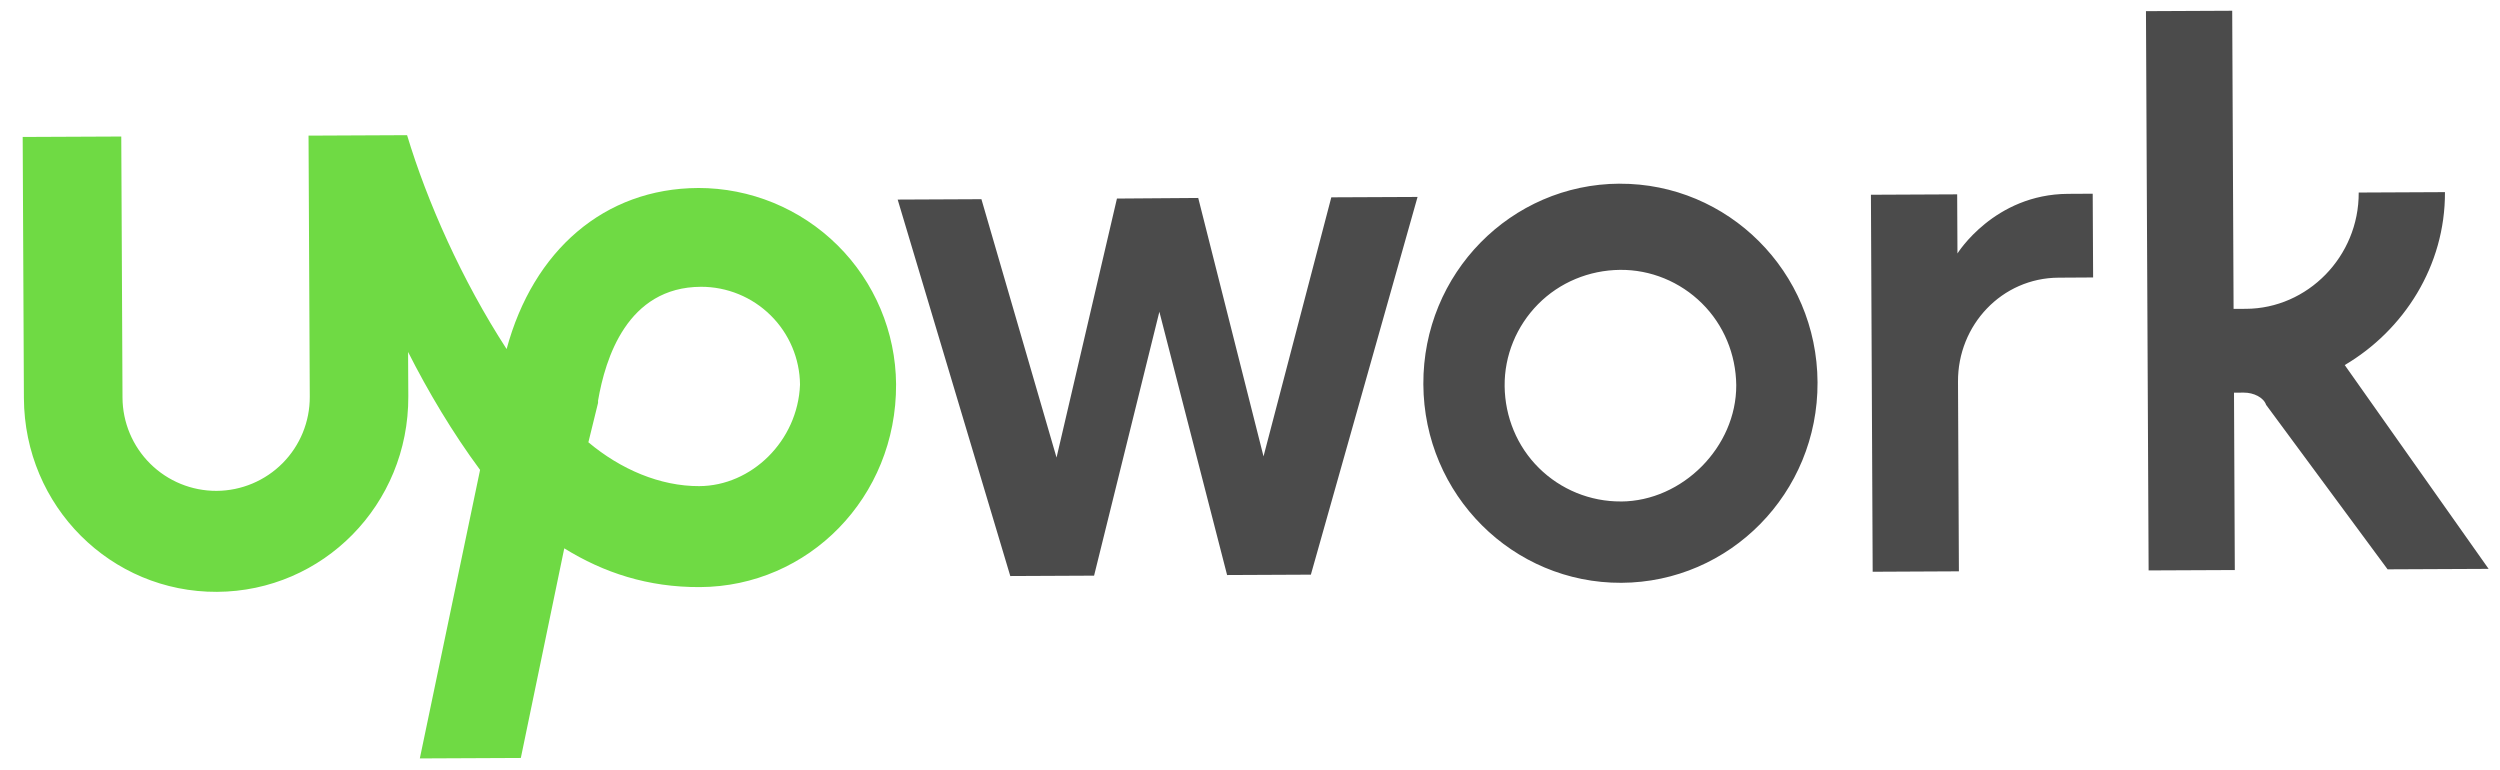
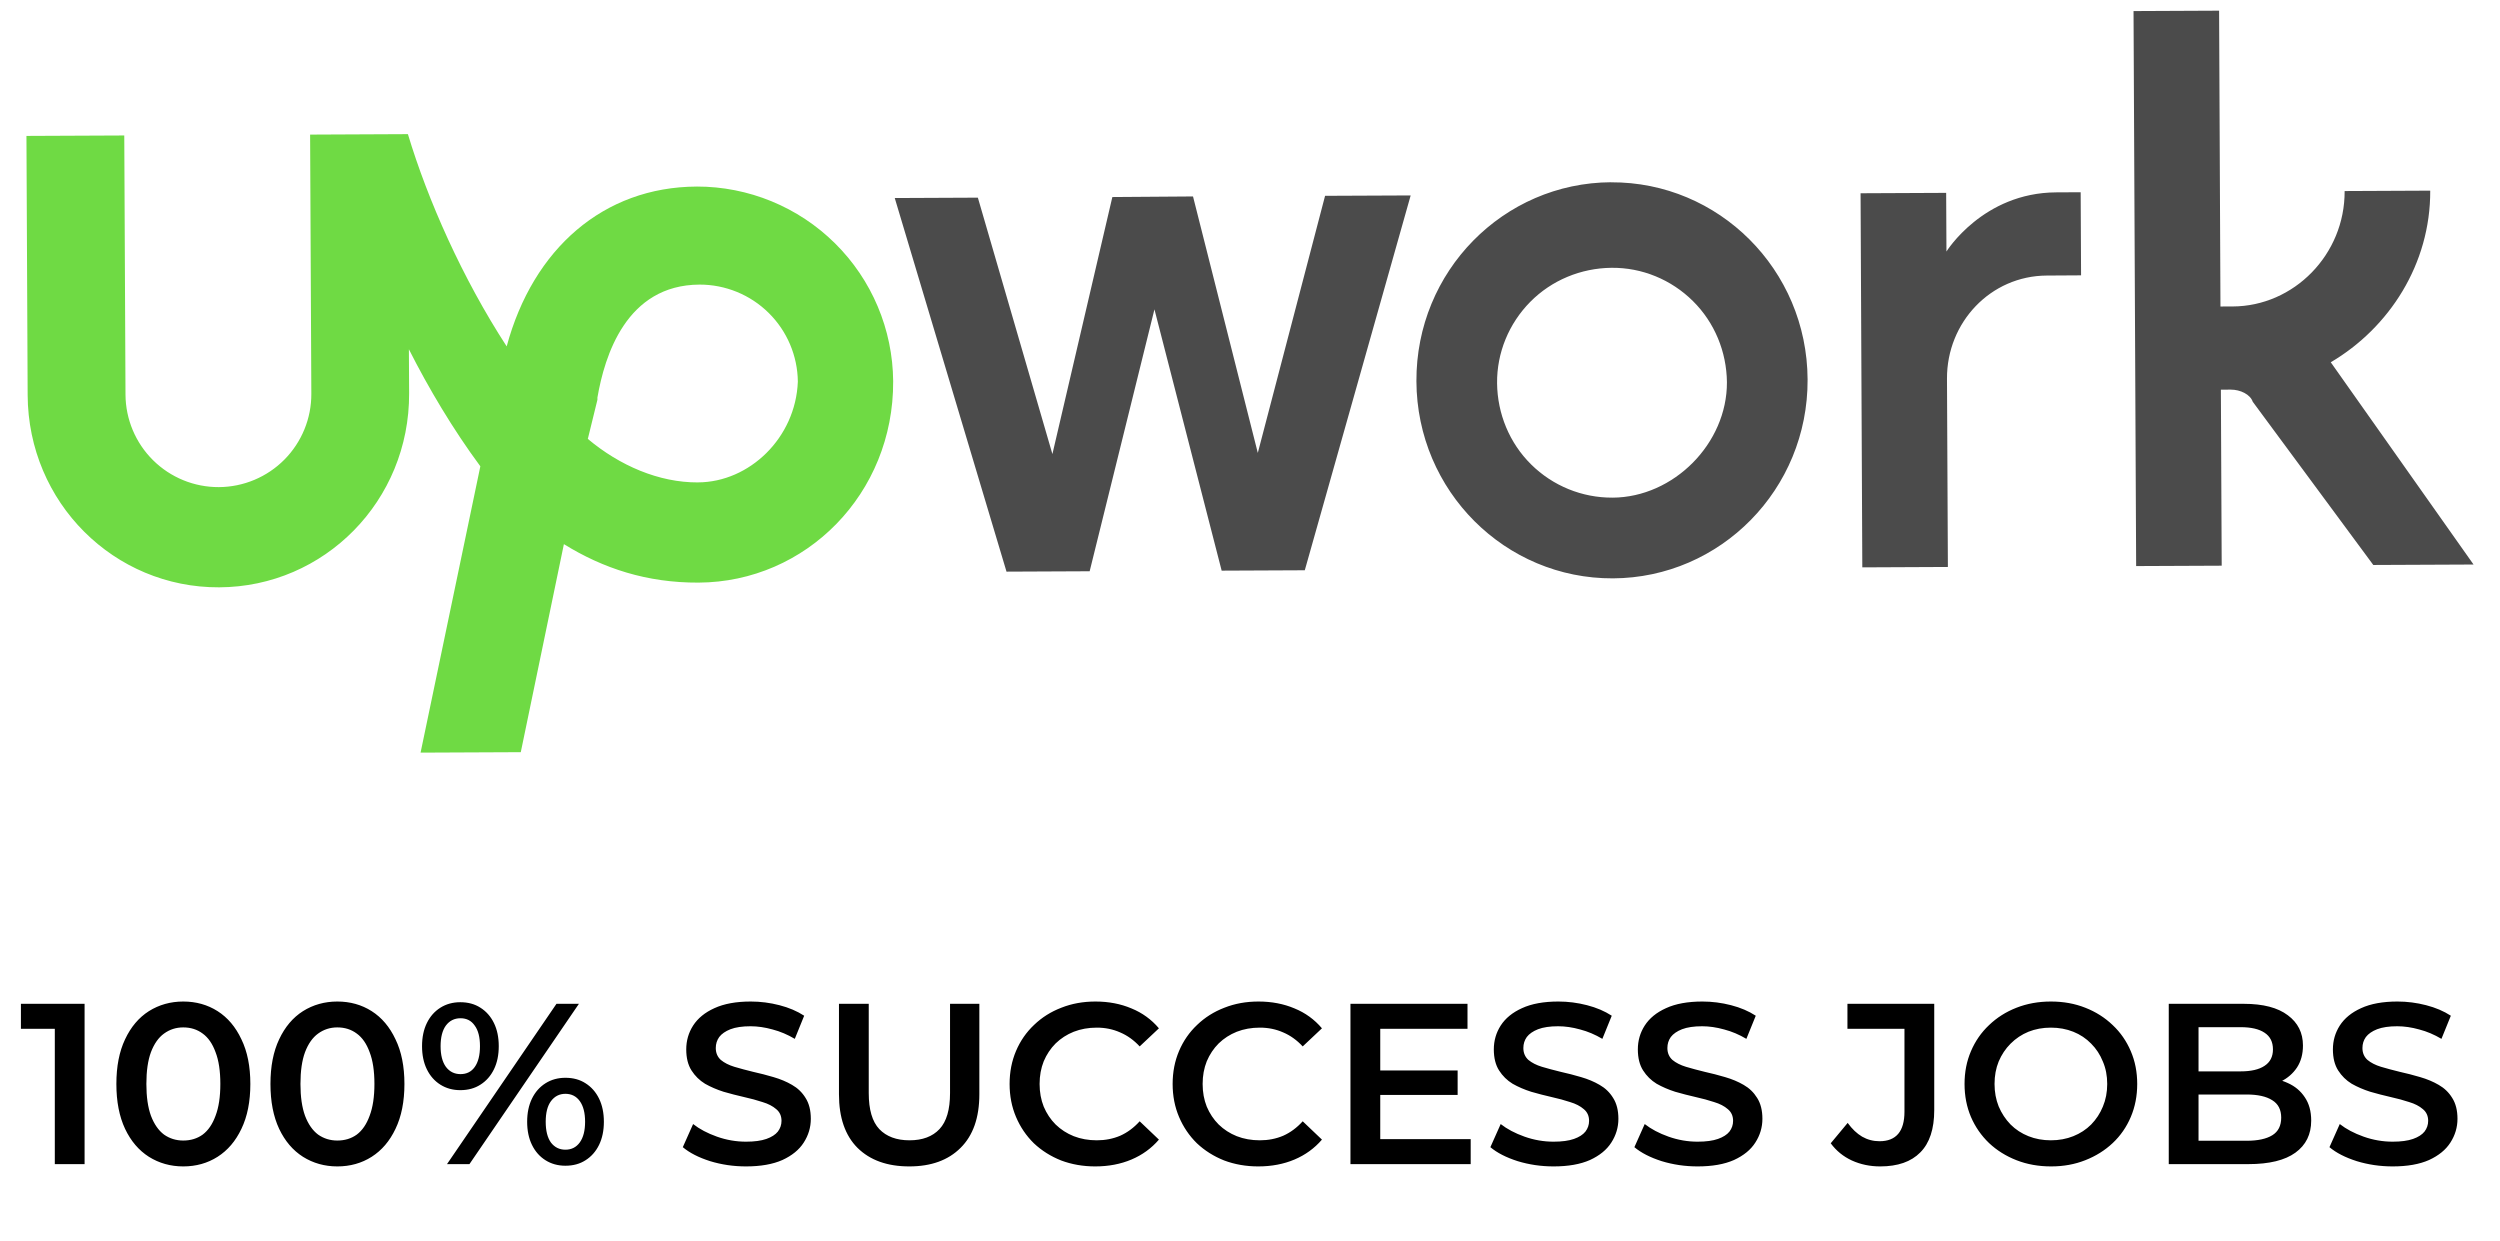
- <svg xmlns="http://www.w3.org/2000/svg" width="130" height="40" viewBox="0 0 130 40" fill="none">
-   <path d="M84.214 9.551C78.579 9.578 73.988 14.209 74.014 19.977C74.04 25.744 78.676 30.332 84.312 30.306C89.947 30.28 94.539 25.647 94.512 19.882C94.485 14.118 89.849 9.526 84.212 9.553L84.214 9.551ZM84.292 26.076C82.694 26.086 81.159 25.459 80.023 24.335C78.888 23.212 78.259 21.681 78.241 20.084C78.223 18.486 78.859 16.951 79.982 15.815C81.106 14.68 82.636 14.051 84.234 14.033C85.832 14.015 87.367 14.651 88.502 15.774C89.638 16.898 90.267 18.428 90.285 20.026C90.301 23.232 87.496 26.061 84.292 26.078V26.076ZM107.045 14.439C104.098 14.453 101.802 16.898 101.816 19.845L101.863 29.709L97.379 29.731L97.288 10.127L101.773 10.106L101.788 13.18C101.788 13.18 103.694 10.098 107.539 10.08L108.821 10.073L108.842 14.428L107.045 14.439ZM62.308 10.294L65.703 23.732L69.228 10.261L73.713 10.241L68.165 29.882L63.809 29.902L60.287 16.211L56.892 29.934L52.535 29.954L46.679 10.378L51.034 10.358L54.94 23.793L58.081 10.325L62.308 10.294ZM121.926 18.983C124.99 17.177 127.155 13.834 127.138 9.991L122.653 10.012C122.669 13.344 119.989 16.047 116.787 16.059L116.146 16.061L116.075 0.559L111.59 0.58L111.728 29.662L116.21 29.642L116.168 20.419L116.68 20.416C117.193 20.414 117.707 20.668 117.838 21.052L124.155 29.605L129.408 29.581L121.926 18.983Z" fill="#4B4B4B" />
-   <path d="M36.297 9.776C31.43 9.8 27.729 13.02 26.344 18.151C24.021 14.574 22.208 10.483 21.168 7.029L16.044 7.053L16.108 20.633C16.114 21.924 15.606 23.165 14.698 24.082C13.789 24.999 12.553 25.518 11.262 25.525C9.971 25.53 8.73 25.023 7.813 24.114C6.896 23.206 6.377 21.97 6.37 20.679L6.306 7.099L1.18 7.122L1.243 20.702C1.27 26.338 5.773 30.803 11.283 30.776C16.794 30.749 21.257 26.245 21.232 20.608L21.22 18.302C22.253 20.346 23.544 22.518 24.964 24.434L21.831 39.438L27.083 39.414L29.342 28.513C31.397 29.786 33.695 30.542 36.396 30.529C42.034 30.502 46.626 25.871 46.596 19.977C46.575 17.261 45.48 14.664 43.551 12.753C41.621 10.842 39.014 9.771 36.298 9.775L36.297 9.776ZM36.37 25.279C34.321 25.288 32.268 24.401 30.596 22.999L31.099 20.948V20.831C31.475 18.649 32.607 14.929 36.452 14.913C37.807 14.911 39.109 15.444 40.073 16.397C41.038 17.349 41.587 18.645 41.601 20C41.486 22.947 39.063 25.265 36.371 25.278L36.37 25.279Z" fill="#6FDA44" />
+ <svg xmlns="http://www.w3.org/2000/svg" width="131" height="65" viewBox="0 0 131 65" fill="none">
+   <path d="M84.42 9.55C78.785 9.577 74.194 14.209 74.22 19.976C74.246 25.743 78.882 30.331 84.518 30.306C90.153 30.28 94.745 25.647 94.718 19.882C94.691 14.117 90.055 9.526 84.418 9.553L84.42 9.55ZM84.498 26.076C82.9 26.086 81.365 25.459 80.23 24.335C79.094 23.212 78.465 21.681 78.447 20.083C78.43 18.486 79.065 16.95 80.188 15.815C81.312 14.68 82.842 14.05 84.44 14.033C86.038 14.015 87.573 14.65 88.708 15.774C89.844 16.897 90.473 18.428 90.491 20.026C90.507 23.232 87.702 26.061 84.498 26.077V26.076ZM107.251 14.439C104.304 14.453 102.008 16.897 102.022 19.845L102.069 29.709L97.585 29.73L97.494 10.127L101.979 10.106L101.994 13.18C101.994 13.18 103.9 10.097 107.745 10.08L109.027 10.073L109.048 14.428L107.251 14.439ZM62.514 10.294L65.909 23.732L69.434 10.261L73.919 10.241L68.371 29.882L64.015 29.902L60.493 16.21L57.098 29.934L52.741 29.954L46.885 10.377L51.24 10.357L55.146 23.793L58.287 10.325L62.514 10.294ZM122.132 18.983C125.197 17.176 127.361 13.834 127.344 9.99L122.859 10.011C122.875 13.343 120.195 16.047 116.993 16.059L116.352 16.061L116.281 0.559L111.797 0.58L111.934 29.662L116.417 29.642L116.374 20.419L116.886 20.416C117.399 20.414 117.913 20.668 118.044 21.052L124.361 29.605L129.614 29.581L122.132 18.983Z" fill="#4B4B4B" />
+   <path d="M36.503 9.776C31.636 9.8 27.935 13.02 26.55 18.151C24.227 14.574 22.414 10.483 21.374 7.029L16.25 7.053L16.314 20.633C16.32 21.924 15.812 23.165 14.904 24.082C13.995 24.999 12.759 25.518 11.468 25.525C10.177 25.53 8.936 25.023 8.019 24.114C7.102 23.206 6.583 21.97 6.576 20.679L6.512 7.099L1.386 7.122L1.449 20.702C1.476 26.337 5.979 30.803 11.489 30.776C17 30.749 21.463 26.245 21.438 20.608L21.426 18.302C22.459 20.346 23.75 22.517 25.17 24.434L22.038 39.438L27.289 39.414L29.548 28.513C31.603 29.786 33.901 30.542 36.602 30.529C42.24 30.502 46.832 25.87 46.802 19.976C46.781 17.261 45.686 14.664 43.757 12.753C41.827 10.841 39.22 9.771 36.505 9.775L36.503 9.776ZM36.576 25.279C34.527 25.288 32.474 24.401 30.802 22.999L31.305 20.948V20.831C31.681 18.649 32.813 14.929 36.657 14.913C38.013 14.911 39.315 15.444 40.279 16.397C41.243 17.349 41.793 18.644 41.807 20C41.692 22.947 39.269 25.265 36.578 25.277L36.576 25.279Z" fill="#6FDA44" />
+   <path d="M2.872 61V53.2L3.556 53.908H1.096V52.6H4.432V61H2.872ZM9.602 61.12C8.938 61.12 8.338 60.952 7.802 60.616C7.274 60.28 6.858 59.792 6.554 59.152C6.25 58.504 6.098 57.72 6.098 56.8C6.098 55.88 6.25 55.1 6.554 54.46C6.858 53.812 7.274 53.32 7.802 52.984C8.338 52.648 8.938 52.48 9.602 52.48C10.274 52.48 10.874 52.648 11.402 52.984C11.93 53.32 12.346 53.812 12.65 54.46C12.962 55.1 13.118 55.88 13.118 56.8C13.118 57.72 12.962 58.504 12.65 59.152C12.346 59.792 11.93 60.28 11.402 60.616C10.874 60.952 10.274 61.12 9.602 61.12ZM9.602 59.764C9.994 59.764 10.334 59.66 10.622 59.452C10.91 59.236 11.134 58.908 11.294 58.468C11.462 58.028 11.546 57.472 11.546 56.8C11.546 56.12 11.462 55.564 11.294 55.132C11.134 54.692 10.91 54.368 10.622 54.16C10.334 53.944 9.994 53.836 9.602 53.836C9.226 53.836 8.89 53.944 8.594 54.16C8.306 54.368 8.078 54.692 7.91 55.132C7.75 55.564 7.67 56.12 7.67 56.8C7.67 57.472 7.75 58.028 7.91 58.468C8.078 58.908 8.306 59.236 8.594 59.452C8.89 59.66 9.226 59.764 9.602 59.764ZM17.676 61.12C17.012 61.12 16.412 60.952 15.876 60.616C15.348 60.28 14.932 59.792 14.628 59.152C14.324 58.504 14.172 57.72 14.172 56.8C14.172 55.88 14.324 55.1 14.628 54.46C14.932 53.812 15.348 53.32 15.876 52.984C16.412 52.648 17.012 52.48 17.676 52.48C18.348 52.48 18.948 52.648 19.476 52.984C20.004 53.32 20.42 53.812 20.724 54.46C21.036 55.1 21.192 55.88 21.192 56.8C21.192 57.72 21.036 58.504 20.724 59.152C20.42 59.792 20.004 60.28 19.476 60.616C18.948 60.952 18.348 61.12 17.676 61.12ZM17.676 59.764C18.068 59.764 18.408 59.66 18.696 59.452C18.984 59.236 19.208 58.908 19.368 58.468C19.536 58.028 19.62 57.472 19.62 56.8C19.62 56.12 19.536 55.564 19.368 55.132C19.208 54.692 18.984 54.368 18.696 54.16C18.408 53.944 18.068 53.836 17.676 53.836C17.3 53.836 16.964 53.944 16.668 54.16C16.38 54.368 16.152 54.692 15.984 55.132C15.824 55.564 15.744 56.12 15.744 56.8C15.744 57.472 15.824 58.028 15.984 58.468C16.152 58.908 16.38 59.236 16.668 59.452C16.964 59.66 17.3 59.764 17.676 59.764ZM23.423 61L29.159 52.6H30.335L24.599 61H23.423ZM24.119 57.124C23.727 57.124 23.379 57.028 23.075 56.836C22.771 56.644 22.535 56.376 22.367 56.032C22.199 55.688 22.115 55.284 22.115 54.82C22.115 54.356 22.199 53.952 22.367 53.608C22.535 53.264 22.771 52.996 23.075 52.804C23.379 52.612 23.727 52.516 24.119 52.516C24.527 52.516 24.879 52.612 25.175 52.804C25.479 52.996 25.715 53.264 25.883 53.608C26.051 53.952 26.135 54.356 26.135 54.82C26.135 55.284 26.051 55.688 25.883 56.032C25.715 56.376 25.479 56.644 25.175 56.836C24.879 57.028 24.527 57.124 24.119 57.124ZM24.131 56.284C24.451 56.284 24.699 56.16 24.875 55.912C25.059 55.656 25.151 55.292 25.151 54.82C25.151 54.348 25.059 53.988 24.875 53.74C24.699 53.484 24.451 53.356 24.131 53.356C23.811 53.356 23.555 53.484 23.363 53.74C23.179 53.996 23.087 54.356 23.087 54.82C23.087 55.284 23.179 55.644 23.363 55.9C23.555 56.156 23.811 56.284 24.131 56.284ZM29.627 61.084C29.235 61.084 28.887 60.988 28.583 60.796C28.279 60.604 28.043 60.336 27.875 59.992C27.707 59.648 27.623 59.244 27.623 58.78C27.623 58.316 27.707 57.912 27.875 57.568C28.043 57.224 28.279 56.956 28.583 56.764C28.887 56.572 29.235 56.476 29.627 56.476C30.035 56.476 30.387 56.572 30.683 56.764C30.987 56.956 31.223 57.224 31.391 57.568C31.559 57.912 31.643 58.316 31.643 58.78C31.643 59.244 31.559 59.648 31.391 59.992C31.223 60.336 30.987 60.604 30.683 60.796C30.387 60.988 30.035 61.084 29.627 61.084ZM29.627 60.244C29.947 60.244 30.199 60.116 30.383 59.86C30.567 59.604 30.659 59.244 30.659 58.78C30.659 58.316 30.567 57.956 30.383 57.7C30.199 57.444 29.947 57.316 29.627 57.316C29.315 57.316 29.063 57.444 28.871 57.7C28.687 57.948 28.595 58.308 28.595 58.78C28.595 59.252 28.687 59.616 28.871 59.872C29.063 60.12 29.315 60.244 29.627 60.244ZM39.091 61.12C38.435 61.12 37.807 61.028 37.207 60.844C36.607 60.652 36.131 60.408 35.779 60.112L36.319 58.9C36.655 59.164 37.071 59.384 37.567 59.56C38.063 59.736 38.571 59.824 39.091 59.824C39.531 59.824 39.887 59.776 40.159 59.68C40.431 59.584 40.631 59.456 40.759 59.296C40.887 59.128 40.951 58.94 40.951 58.732C40.951 58.476 40.859 58.272 40.675 58.12C40.491 57.96 40.251 57.836 39.955 57.748C39.667 57.652 39.343 57.564 38.983 57.484C38.631 57.404 38.275 57.312 37.915 57.208C37.563 57.096 37.239 56.956 36.943 56.788C36.655 56.612 36.419 56.38 36.235 56.092C36.051 55.804 35.959 55.436 35.959 54.988C35.959 54.532 36.079 54.116 36.319 53.74C36.567 53.356 36.939 53.052 37.435 52.828C37.939 52.596 38.575 52.48 39.343 52.48C39.847 52.48 40.347 52.544 40.843 52.672C41.339 52.8 41.771 52.984 42.139 53.224L41.647 54.436C41.271 54.212 40.883 54.048 40.483 53.944C40.083 53.832 39.699 53.776 39.331 53.776C38.899 53.776 38.547 53.828 38.275 53.932C38.011 54.036 37.815 54.172 37.687 54.34C37.567 54.508 37.507 54.7 37.507 54.916C37.507 55.172 37.595 55.38 37.771 55.54C37.955 55.692 38.191 55.812 38.479 55.9C38.775 55.988 39.103 56.076 39.463 56.164C39.823 56.244 40.179 56.336 40.531 56.44C40.891 56.544 41.215 56.68 41.503 56.848C41.799 57.016 42.035 57.244 42.211 57.532C42.395 57.82 42.487 58.184 42.487 58.624C42.487 59.072 42.363 59.488 42.115 59.872C41.875 60.248 41.503 60.552 40.999 60.784C40.495 61.008 39.859 61.12 39.091 61.12ZM47.646 61.12C46.494 61.12 45.59 60.796 44.934 60.148C44.286 59.5 43.962 58.564 43.962 57.34V52.6H45.522V57.28C45.522 58.144 45.706 58.772 46.074 59.164C46.45 59.556 46.978 59.752 47.658 59.752C48.338 59.752 48.862 59.556 49.23 59.164C49.598 58.772 49.782 58.144 49.782 57.28V52.6H51.318V57.34C51.318 58.564 50.99 59.5 50.334 60.148C49.686 60.796 48.79 61.12 47.646 61.12ZM57.391 61.12C56.751 61.12 56.155 61.016 55.603 60.808C55.059 60.592 54.583 60.292 54.175 59.908C53.775 59.516 53.463 59.056 53.239 58.528C53.015 58 52.903 57.424 52.903 56.8C52.903 56.176 53.015 55.6 53.239 55.072C53.463 54.544 53.779 54.088 54.187 53.704C54.595 53.312 55.071 53.012 55.615 52.804C56.159 52.588 56.755 52.48 57.403 52.48C58.091 52.48 58.719 52.6 59.287 52.84C59.855 53.072 60.335 53.42 60.727 53.884L59.719 54.832C59.415 54.504 59.075 54.26 58.699 54.1C58.323 53.932 57.915 53.848 57.475 53.848C57.035 53.848 56.631 53.92 56.263 54.064C55.903 54.208 55.587 54.412 55.315 54.676C55.051 54.94 54.843 55.252 54.691 55.612C54.547 55.972 54.475 56.368 54.475 56.8C54.475 57.232 54.547 57.628 54.691 57.988C54.843 58.348 55.051 58.66 55.315 58.924C55.587 59.188 55.903 59.392 56.263 59.536C56.631 59.68 57.035 59.752 57.475 59.752C57.915 59.752 58.323 59.672 58.699 59.512C59.075 59.344 59.415 59.092 59.719 58.756L60.727 59.716C60.335 60.172 59.855 60.52 59.287 60.76C58.719 61 58.087 61.12 57.391 61.12ZM65.934 61.12C65.294 61.12 64.698 61.016 64.146 60.808C63.602 60.592 63.126 60.292 62.718 59.908C62.318 59.516 62.006 59.056 61.782 58.528C61.558 58 61.446 57.424 61.446 56.8C61.446 56.176 61.558 55.6 61.782 55.072C62.006 54.544 62.322 54.088 62.73 53.704C63.138 53.312 63.614 53.012 64.158 52.804C64.702 52.588 65.298 52.48 65.946 52.48C66.634 52.48 67.262 52.6 67.83 52.84C68.398 53.072 68.878 53.42 69.27 53.884L68.262 54.832C67.958 54.504 67.618 54.26 67.242 54.1C66.866 53.932 66.458 53.848 66.018 53.848C65.578 53.848 65.174 53.92 64.806 54.064C64.446 54.208 64.13 54.412 63.858 54.676C63.594 54.94 63.386 55.252 63.234 55.612C63.09 55.972 63.018 56.368 63.018 56.8C63.018 57.232 63.09 57.628 63.234 57.988C63.386 58.348 63.594 58.66 63.858 58.924C64.13 59.188 64.446 59.392 64.806 59.536C65.174 59.68 65.578 59.752 66.018 59.752C66.458 59.752 66.866 59.672 67.242 59.512C67.618 59.344 67.958 59.092 68.262 58.756L69.27 59.716C68.878 60.172 68.398 60.52 67.83 60.76C67.262 61 66.63 61.12 65.934 61.12ZM72.204 56.092H76.38V57.376H72.204V56.092ZM72.325 59.692H77.064V61H70.764V52.6H76.897V53.908H72.325V59.692ZM81.408 61.12C80.752 61.12 80.124 61.028 79.524 60.844C78.924 60.652 78.448 60.408 78.096 60.112L78.636 58.9C78.972 59.164 79.388 59.384 79.884 59.56C80.38 59.736 80.888 59.824 81.408 59.824C81.848 59.824 82.204 59.776 82.476 59.68C82.748 59.584 82.948 59.456 83.076 59.296C83.204 59.128 83.268 58.94 83.268 58.732C83.268 58.476 83.176 58.272 82.992 58.12C82.808 57.96 82.568 57.836 82.272 57.748C81.984 57.652 81.66 57.564 81.3 57.484C80.948 57.404 80.592 57.312 80.232 57.208C79.88 57.096 79.556 56.956 79.26 56.788C78.972 56.612 78.736 56.38 78.552 56.092C78.368 55.804 78.276 55.436 78.276 54.988C78.276 54.532 78.396 54.116 78.636 53.74C78.884 53.356 79.256 53.052 79.752 52.828C80.256 52.596 80.892 52.48 81.66 52.48C82.164 52.48 82.664 52.544 83.16 52.672C83.656 52.8 84.088 52.984 84.456 53.224L83.964 54.436C83.588 54.212 83.2 54.048 82.8 53.944C82.4 53.832 82.016 53.776 81.648 53.776C81.216 53.776 80.864 53.828 80.592 53.932C80.328 54.036 80.132 54.172 80.004 54.34C79.884 54.508 79.824 54.7 79.824 54.916C79.824 55.172 79.912 55.38 80.088 55.54C80.272 55.692 80.508 55.812 80.796 55.9C81.092 55.988 81.42 56.076 81.78 56.164C82.14 56.244 82.496 56.336 82.848 56.44C83.208 56.544 83.532 56.68 83.82 56.848C84.116 57.016 84.352 57.244 84.528 57.532C84.712 57.82 84.804 58.184 84.804 58.624C84.804 59.072 84.68 59.488 84.432 59.872C84.192 60.248 83.82 60.552 83.316 60.784C82.812 61.008 82.176 61.12 81.408 61.12ZM88.954 61.12C88.299 61.12 87.671 61.028 87.07 60.844C86.471 60.652 85.995 60.408 85.642 60.112L86.183 58.9C86.519 59.164 86.934 59.384 87.43 59.56C87.927 59.736 88.434 59.824 88.954 59.824C89.394 59.824 89.751 59.776 90.022 59.68C90.294 59.584 90.495 59.456 90.623 59.296C90.751 59.128 90.814 58.94 90.814 58.732C90.814 58.476 90.722 58.272 90.538 58.12C90.355 57.96 90.115 57.836 89.819 57.748C89.531 57.652 89.207 57.564 88.847 57.484C88.495 57.404 88.138 57.312 87.778 57.208C87.427 57.096 87.103 56.956 86.806 56.788C86.519 56.612 86.282 56.38 86.099 56.092C85.915 55.804 85.823 55.436 85.823 54.988C85.823 54.532 85.942 54.116 86.183 53.74C86.43 53.356 86.802 53.052 87.299 52.828C87.802 52.596 88.439 52.48 89.207 52.48C89.71 52.48 90.21 52.544 90.707 52.672C91.203 52.8 91.635 52.984 92.002 53.224L91.51 54.436C91.135 54.212 90.746 54.048 90.347 53.944C89.947 53.832 89.562 53.776 89.195 53.776C88.763 53.776 88.41 53.828 88.138 53.932C87.874 54.036 87.678 54.172 87.55 54.34C87.43 54.508 87.371 54.7 87.371 54.916C87.371 55.172 87.459 55.38 87.635 55.54C87.819 55.692 88.055 55.812 88.343 55.9C88.638 55.988 88.966 56.076 89.326 56.164C89.686 56.244 90.043 56.336 90.394 56.44C90.754 56.544 91.079 56.68 91.367 56.848C91.662 57.016 91.898 57.244 92.075 57.532C92.258 57.82 92.35 58.184 92.35 58.624C92.35 59.072 92.227 59.488 91.978 59.872C91.739 60.248 91.367 60.552 90.862 60.784C90.359 61.008 89.722 61.12 88.954 61.12ZM98.522 61.12C97.986 61.12 97.49 61.016 97.034 60.808C96.586 60.6 96.218 60.3 95.93 59.908L96.818 58.84C97.05 59.16 97.302 59.4 97.574 59.56C97.854 59.72 98.158 59.8 98.486 59.8C99.358 59.8 99.794 59.284 99.794 58.252V53.908H96.806V52.6H101.354V58.168C101.354 59.16 101.11 59.9 100.622 60.388C100.142 60.876 99.442 61.12 98.522 61.12ZM107.478 61.12C106.822 61.12 106.218 61.012 105.666 60.796C105.114 60.58 104.634 60.28 104.226 59.896C103.818 59.504 103.502 59.048 103.278 58.528C103.054 58 102.942 57.424 102.942 56.8C102.942 56.176 103.054 55.604 103.278 55.084C103.502 54.556 103.818 54.1 104.226 53.716C104.634 53.324 105.114 53.02 105.666 52.804C106.218 52.588 106.818 52.48 107.466 52.48C108.122 52.48 108.722 52.588 109.266 52.804C109.818 53.02 110.298 53.324 110.706 53.716C111.114 54.1 111.43 54.556 111.654 55.084C111.878 55.604 111.99 56.176 111.99 56.8C111.99 57.424 111.878 58 111.654 58.528C111.43 59.056 111.114 59.512 110.706 59.896C110.298 60.28 109.818 60.58 109.266 60.796C108.722 61.012 108.126 61.12 107.478 61.12ZM107.466 59.752C107.89 59.752 108.282 59.68 108.642 59.536C109.002 59.392 109.314 59.188 109.578 58.924C109.842 58.652 110.046 58.34 110.19 57.988C110.342 57.628 110.418 57.232 110.418 56.8C110.418 56.368 110.342 55.976 110.19 55.624C110.046 55.264 109.842 54.952 109.578 54.688C109.314 54.416 109.002 54.208 108.642 54.064C108.282 53.92 107.89 53.848 107.466 53.848C107.042 53.848 106.65 53.92 106.29 54.064C105.938 54.208 105.626 54.416 105.354 54.688C105.09 54.952 104.882 55.264 104.73 55.624C104.586 55.976 104.514 56.368 104.514 56.8C104.514 57.224 104.586 57.616 104.73 57.976C104.882 58.336 105.09 58.652 105.354 58.924C105.618 59.188 105.93 59.392 106.29 59.536C106.65 59.68 107.042 59.752 107.466 59.752ZM113.643 61V52.6H117.579C118.587 52.6 119.355 52.8 119.883 53.2C120.411 53.592 120.675 54.12 120.675 54.784C120.675 55.232 120.571 55.616 120.363 55.936C120.155 56.248 119.875 56.492 119.523 56.668C119.179 56.836 118.803 56.92 118.395 56.92L118.611 56.488C119.083 56.488 119.507 56.576 119.883 56.752C120.259 56.92 120.555 57.168 120.771 57.496C120.995 57.824 121.107 58.232 121.107 58.72C121.107 59.44 120.831 60 120.279 60.4C119.727 60.8 118.907 61 117.819 61H113.643ZM115.203 59.776H117.723C118.307 59.776 118.755 59.68 119.067 59.488C119.379 59.296 119.535 58.988 119.535 58.564C119.535 58.148 119.379 57.844 119.067 57.652C118.755 57.452 118.307 57.352 117.723 57.352H115.083V56.14H117.411C117.955 56.14 118.371 56.044 118.659 55.852C118.955 55.66 119.103 55.372 119.103 54.988C119.103 54.596 118.955 54.304 118.659 54.112C118.371 53.92 117.955 53.824 117.411 53.824H115.203V59.776ZM125.376 61.12C124.72 61.12 124.092 61.028 123.492 60.844C122.892 60.652 122.416 60.408 122.064 60.112L122.604 58.9C122.94 59.164 123.356 59.384 123.852 59.56C124.348 59.736 124.856 59.824 125.376 59.824C125.816 59.824 126.172 59.776 126.444 59.68C126.716 59.584 126.916 59.456 127.044 59.296C127.172 59.128 127.236 58.94 127.236 58.732C127.236 58.476 127.144 58.272 126.96 58.12C126.776 57.96 126.536 57.836 126.24 57.748C125.952 57.652 125.628 57.564 125.268 57.484C124.916 57.404 124.56 57.312 124.2 57.208C123.848 57.096 123.524 56.956 123.228 56.788C122.94 56.612 122.704 56.38 122.52 56.092C122.336 55.804 122.244 55.436 122.244 54.988C122.244 54.532 122.364 54.116 122.604 53.74C122.852 53.356 123.224 53.052 123.72 52.828C124.224 52.596 124.86 52.48 125.628 52.48C126.132 52.48 126.632 52.544 127.128 52.672C127.624 52.8 128.056 52.984 128.424 53.224L127.932 54.436C127.556 54.212 127.168 54.048 126.768 53.944C126.368 53.832 125.984 53.776 125.616 53.776C125.184 53.776 124.832 53.828 124.56 53.932C124.296 54.036 124.1 54.172 123.972 54.34C123.852 54.508 123.792 54.7 123.792 54.916C123.792 55.172 123.88 55.38 124.056 55.54C124.24 55.692 124.476 55.812 124.764 55.9C125.06 55.988 125.388 56.076 125.748 56.164C126.108 56.244 126.464 56.336 126.816 56.44C127.176 56.544 127.5 56.68 127.788 56.848C128.084 57.016 128.32 57.244 128.496 57.532C128.68 57.82 128.772 58.184 128.772 58.624C128.772 59.072 128.648 59.488 128.4 59.872C128.16 60.248 127.788 60.552 127.284 60.784C126.78 61.008 126.144 61.12 125.376 61.12Z" fill="black" />
</svg>
